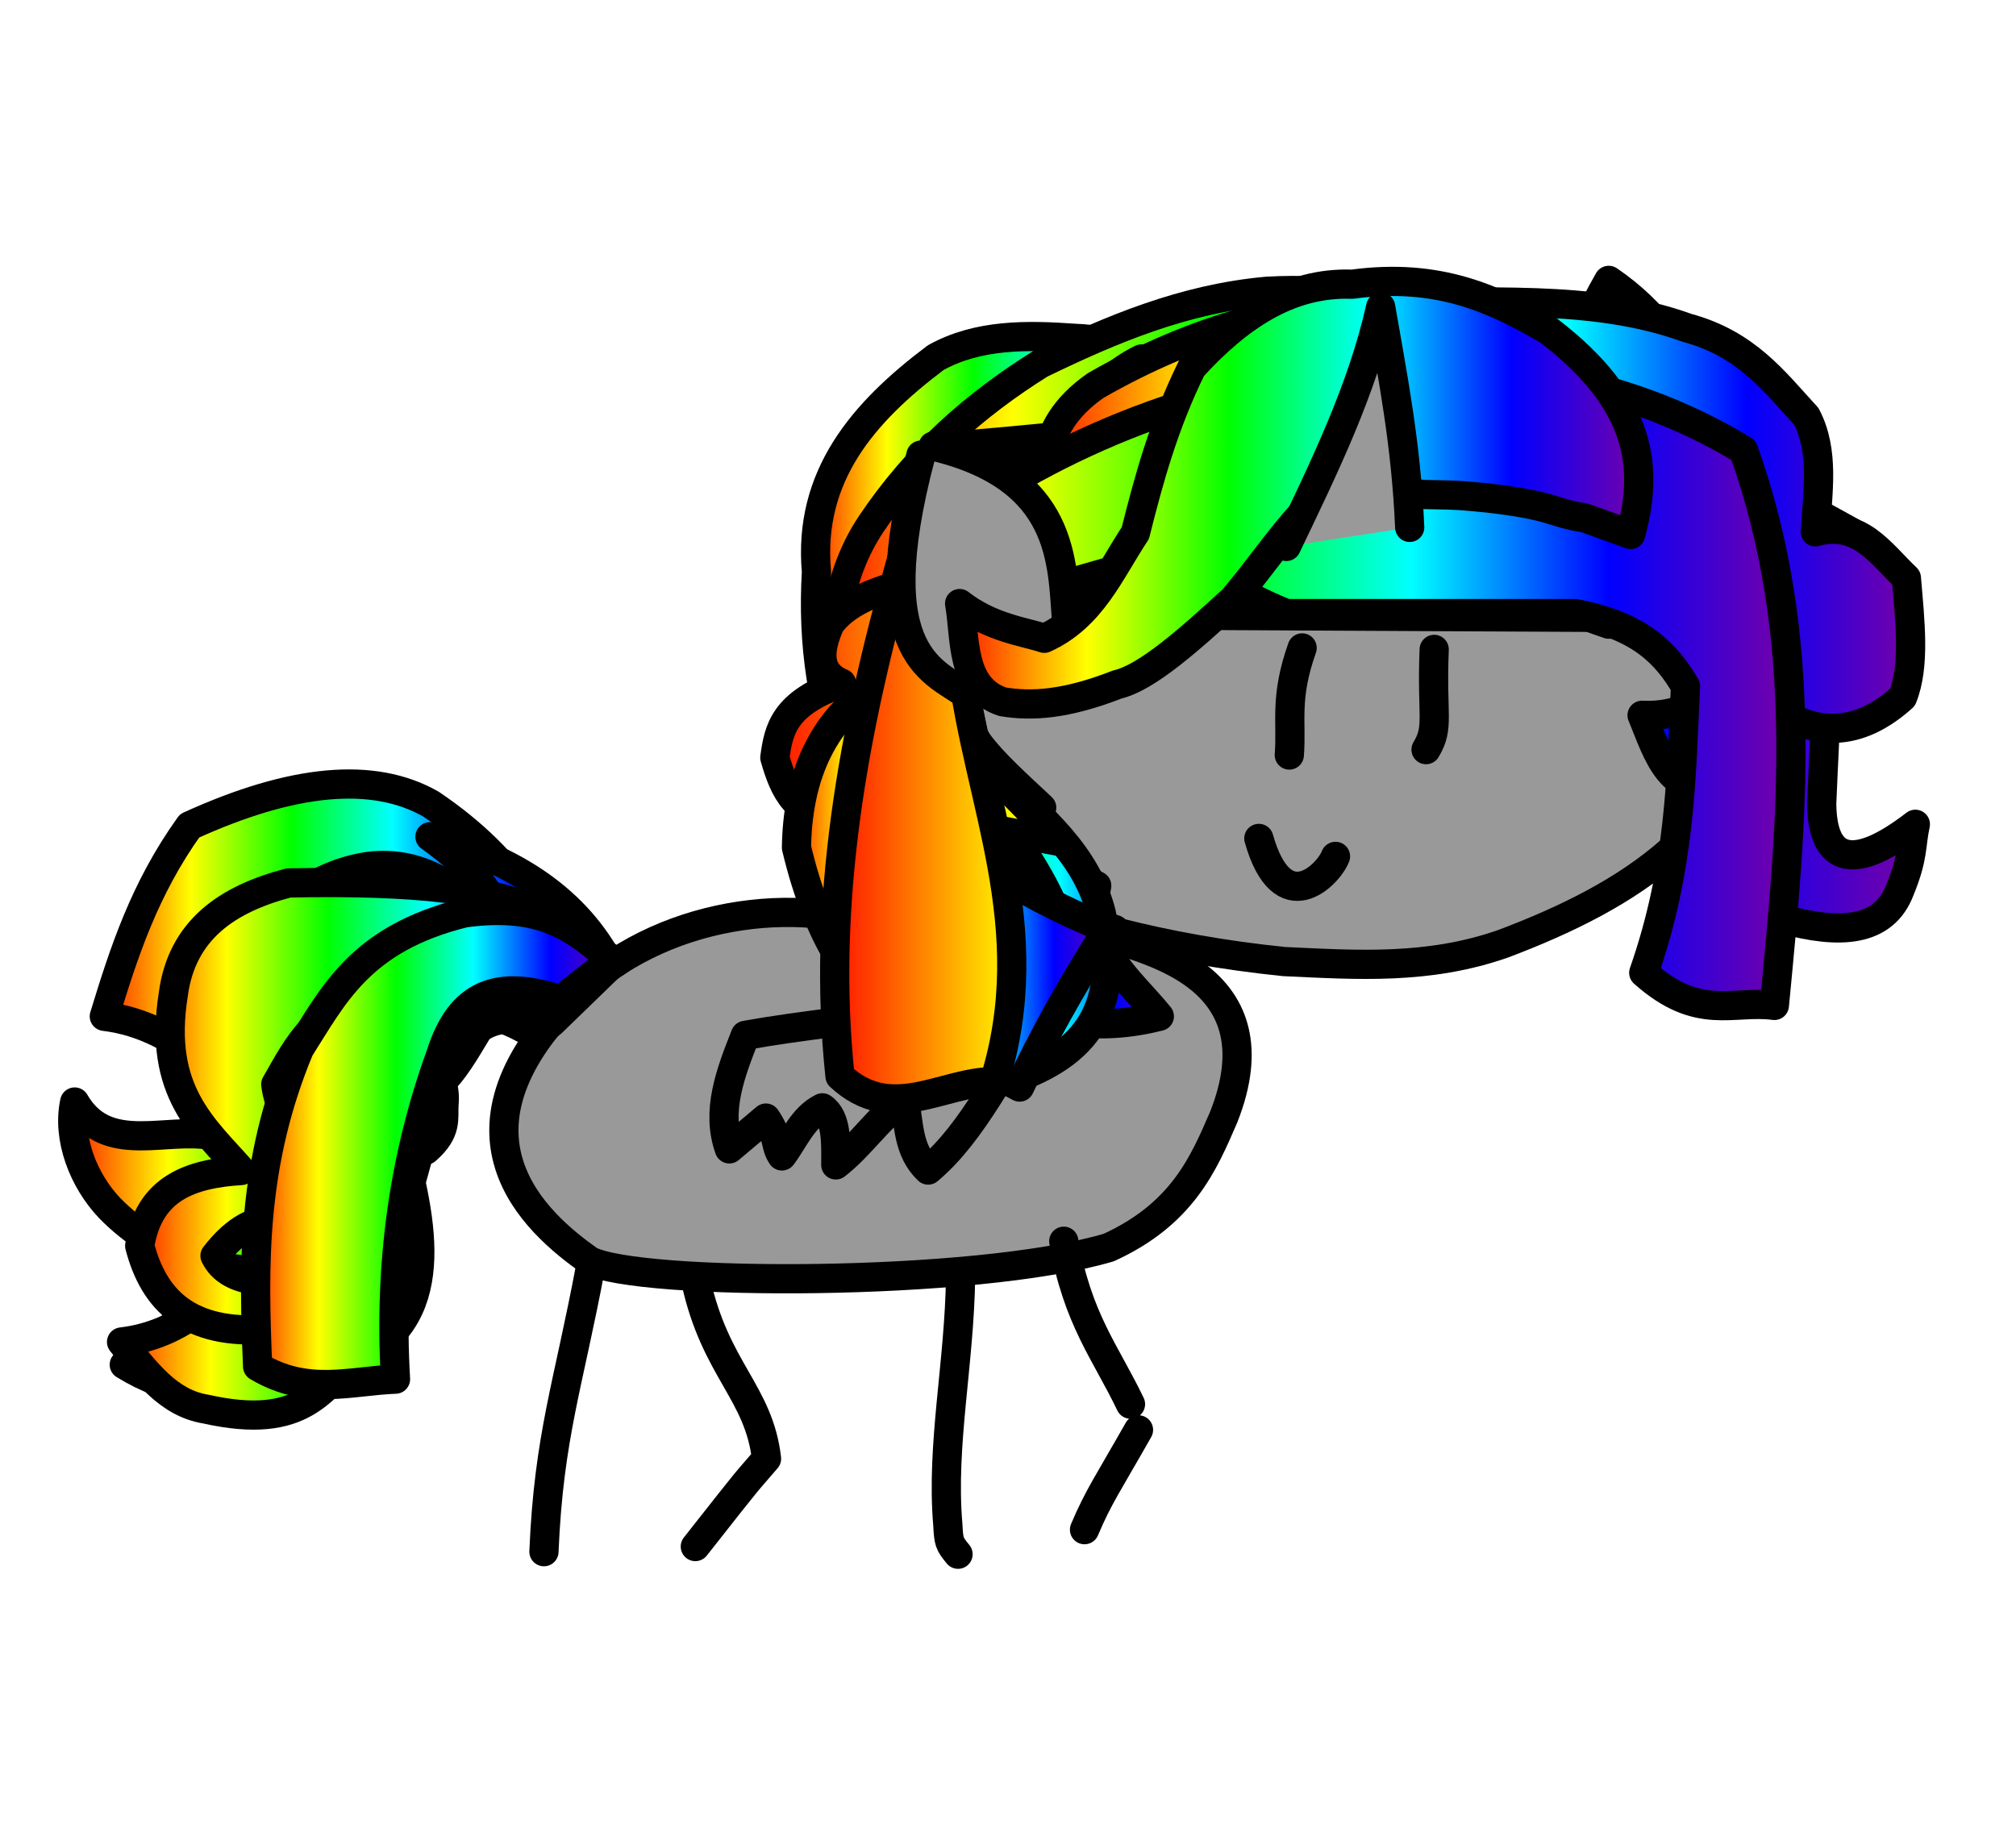
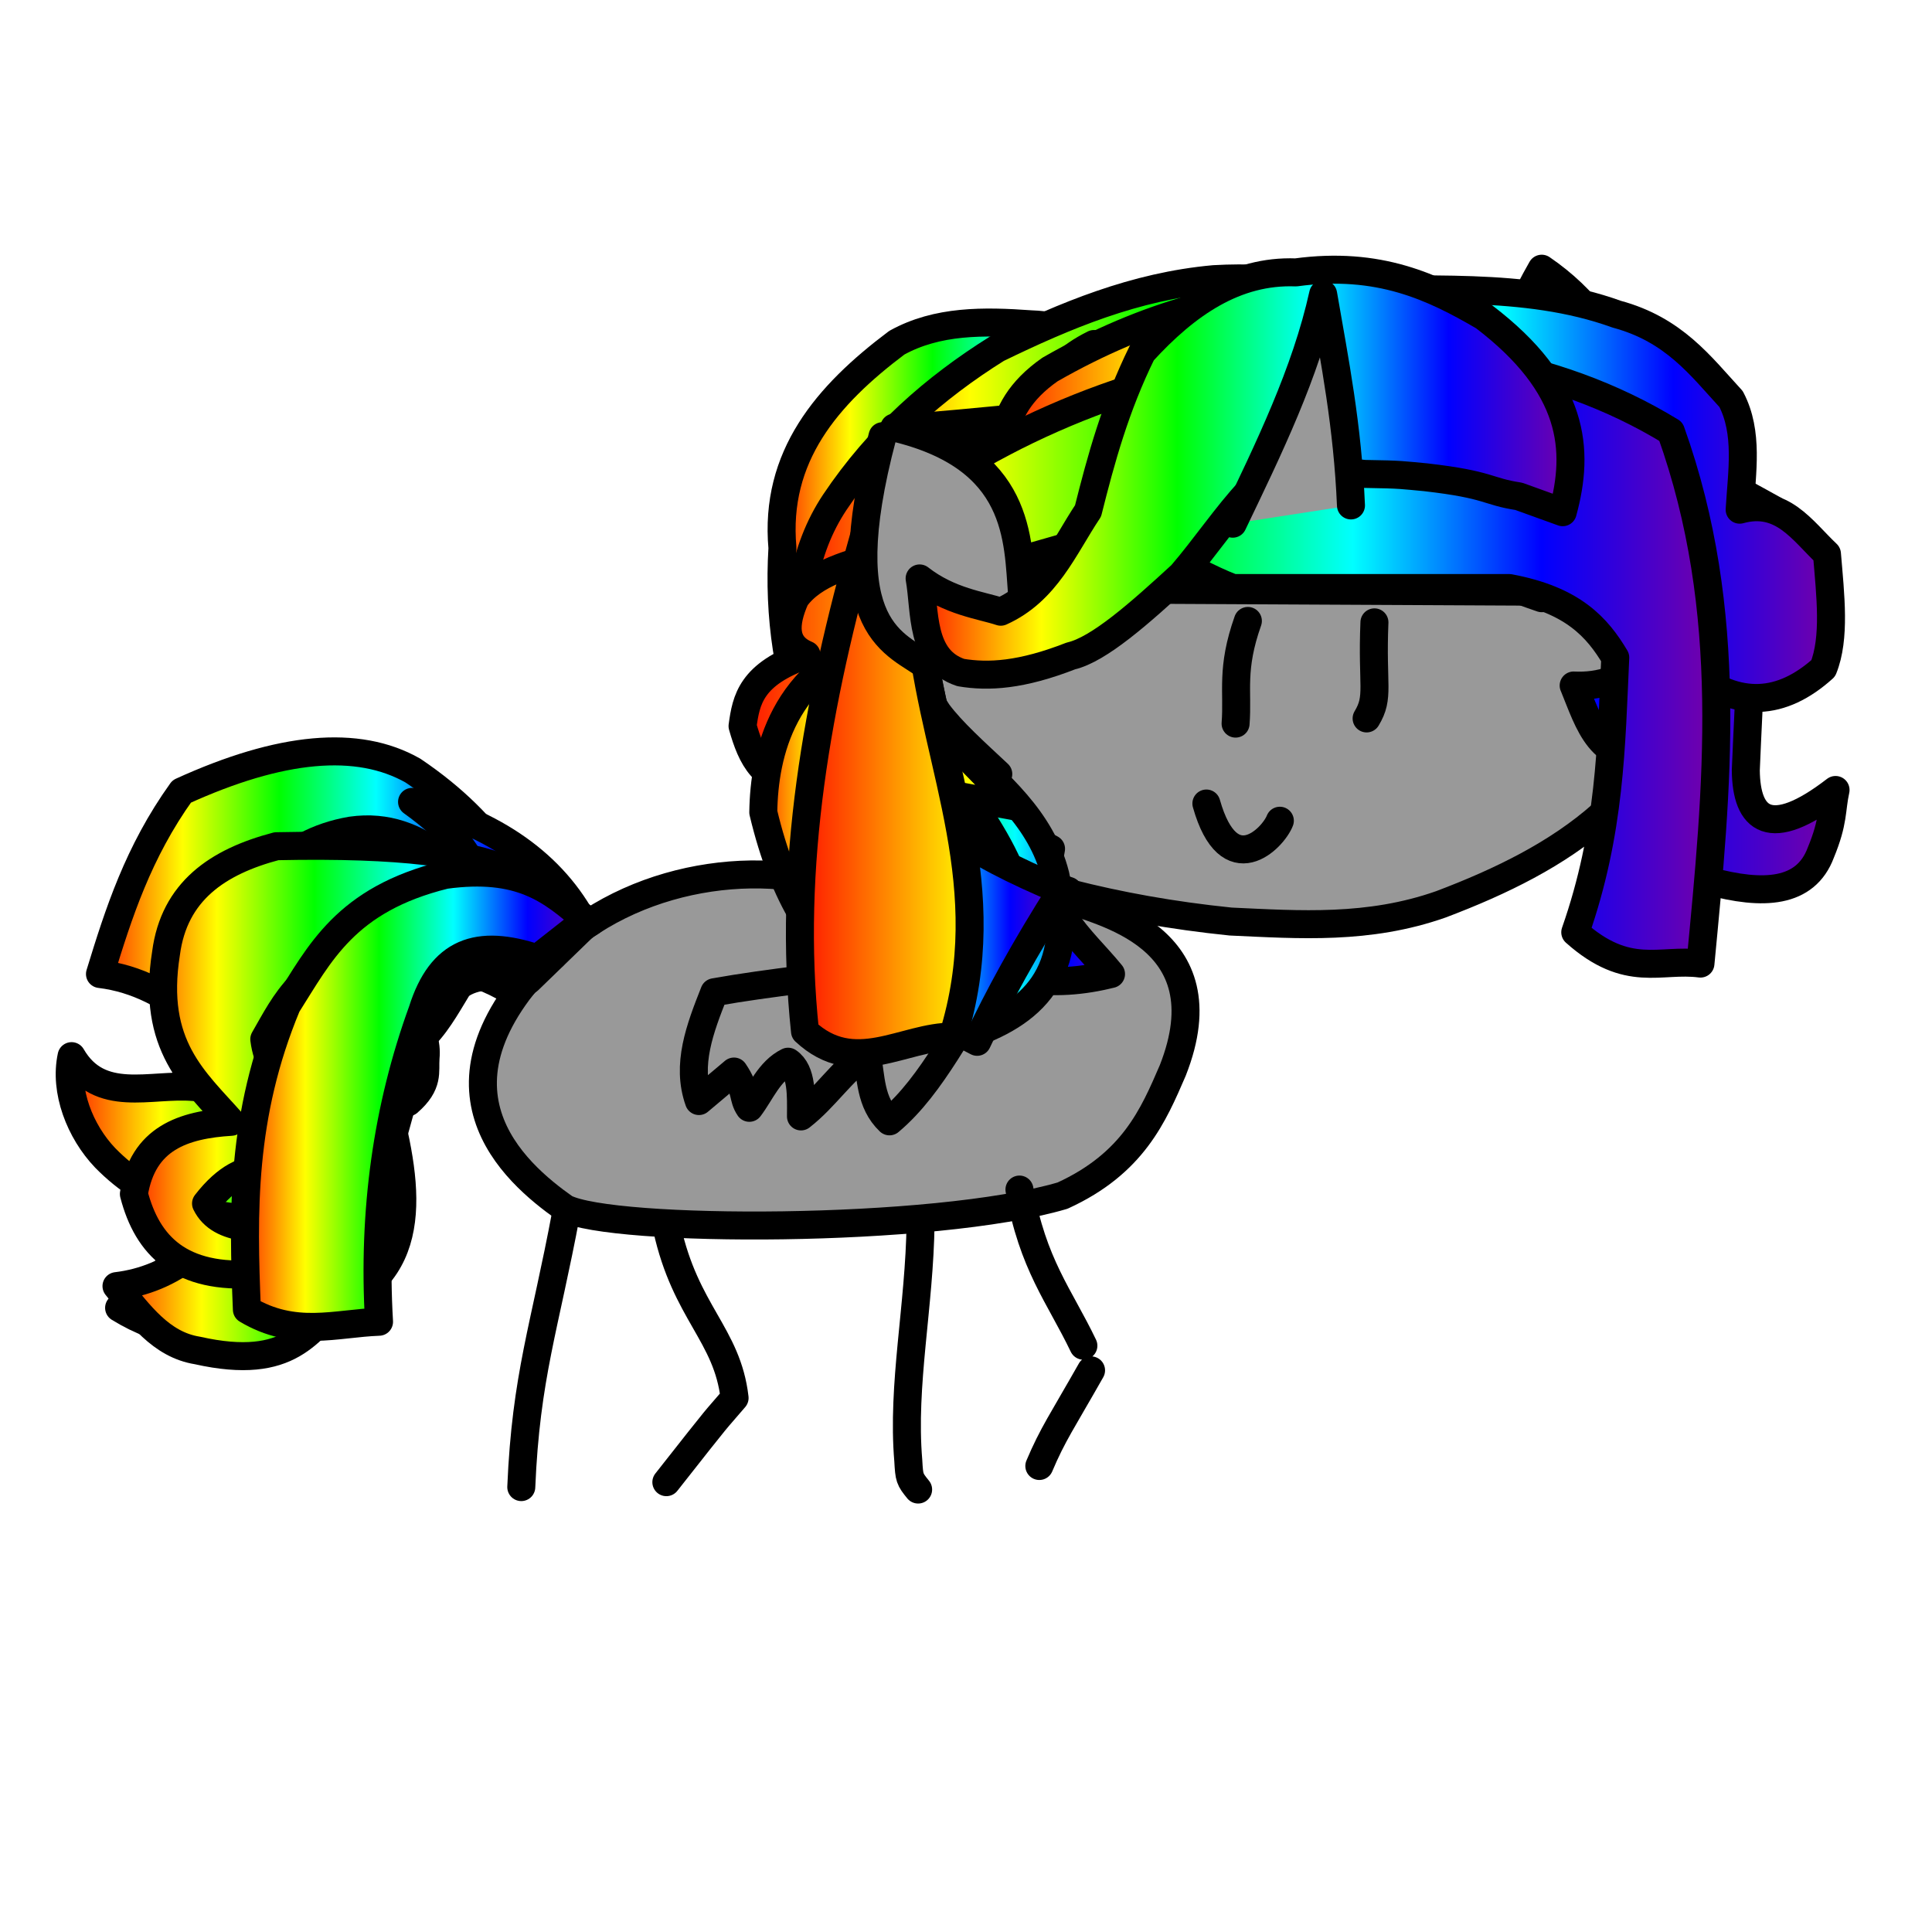
- <svg xmlns="http://www.w3.org/2000/svg" xmlns:xlink="http://www.w3.org/1999/xlink" width="2100" height="1900" viewBox="0 0 210 190" version="1.1">
+ <svg xmlns="http://www.w3.org/2000/svg" xmlns:xlink="http://www.w3.org/1999/xlink" width="2100" height="2100" viewBox="0 0 210 210" version="1.1">
  <defs>
    <style type="text/css">
      
        .coat {
          fill: #999;
        }
      
    </style>
    <linearGradient id="gradient-mane">
      <stop style="stop-color: #F00" offset="0" />
      <stop style="stop-color: #FF0" offset="0.2" />
      <stop style="stop-color: #0F0" offset="0.4" />
      <stop style="stop-color: #0FF" offset="0.6" />
      <stop style="stop-color: #00F" offset="0.8" />
      <stop style="stop-color: #8000a0" offset="1" />
    </linearGradient>
    <linearGradient id="gradient-tail" xlink:href="#gradient-mane" />
    <linearGradient xlink:href="#gradient-mane" id="nerdy-mane-1" x1="92.307" y1="87.398" x2="122.285" y2="87.398" gradientUnits="userSpaceOnUse" />
    <linearGradient xlink:href="#gradient-mane" id="nerdy-mane-2" x1="107.808" y1="56.428" x2="175.012" y2="56.428" gradientUnits="userSpaceOnUse" />
    <linearGradient xlink:href="#gradient-tail" id="nerdy-tail" x1="9.346" y1="99.77" x2="61.903" y2="99.77" gradientUnits="userSpaceOnUse" />
    <linearGradient xlink:href="#gradient-mane" id="mighty-mane-1" x1="83.637" y1="167.612" x2="128.474" y2="167.612" gradientUnits="userSpaceOnUse" gradientTransform="translate(-0.2117239,-93.77093)" />
    <linearGradient xlink:href="#gradient-mane" id="mighty-mane-2" x1="98.438" y1="51.516" x2="172.222" y2="51.516" gradientUnits="userSpaceOnUse" />
    <linearGradient xlink:href="#gradient-tail" id="mighty-tail" x1="23.126" y1="117.389" x2="59.853" y2="117.389" gradientUnits="userSpaceOnUse" />
    <linearGradient xlink:href="#gradient-mane" id="soft-mane" x1="88.281" y1="71.868" x2="201.038" y2="71.868" gradientUnits="userSpaceOnUse" />
    <linearGradient xlink:href="#gradient-tail" id="soft-tail" x1="11.424" y1="118.556" x2="61.43" y2="118.556" gradientUnits="userSpaceOnUse" />
    <linearGradient xlink:href="#gradient-mane" id="fast-mane" x1="146.606" y1="34.101" x2="102.248" y2="100.143" gradientUnits="userSpaceOnUse" />
    <linearGradient xlink:href="#gradient-tail" id="fast-tail" x1="29.825" y1="96.96" x2="44.236" y2="110.565" gradientUnits="userSpaceOnUse" />
    <linearGradient xlink:href="#gradient-mane" id="weird-mane" x1="85.323" y1="66.124" x2="186.138" y2="66.124" gradientUnits="userSpaceOnUse" />
    <linearGradient xlink:href="#gradient-tail" id="weird-tail" x1="11.141" y1="117.278" x2="65.116" y2="117.278" gradientUnits="userSpaceOnUse" />
    <radialGradient xlink:href="#gradient-mane" id="hard-mane" cx="136.318" cy="71.842" fx="136.318" fy="71.842" r="48.259" gradientTransform="matrix(1,0,0,0.6754971,0,23.31303)" gradientUnits="userSpaceOnUse" />
    <linearGradient xlink:href="#gradient-tail" id="hard-tail" x1="16.631" y1="114.989" x2="60.486" y2="114.989" gradientUnits="userSpaceOnUse" />
    <linearGradient xlink:href="#gradient-mane" id="comfy-mane" x1="79.194" y1="68.642" x2="197.43" y2="68.642" gradientUnits="userSpaceOnUse" />
    <linearGradient xlink:href="#gradient-tail" id="comfy-tail" x1="6.047" y1="113.501" x2="63.273" y2="113.501" gradientUnits="userSpaceOnUse" />
    <linearGradient xlink:href="#gradient-mane" id="precious-mane-1" x1="107.124" y1="53.607" x2="200.573" y2="53.607" gradientUnits="userSpaceOnUse" />
    <linearGradient xlink:href="#gradient-mane" id="precious-mane-2" x1="81.444" y1="91.272" x2="116.899" y2="91.272" gradientUnits="userSpaceOnUse" />
    <linearGradient xlink:href="#gradient-tail" id="precious-tail" x1="13.031" y1="115.237" x2="65.777" y2="115.237" gradientUnits="userSpaceOnUse" />
    <linearGradient xlink:href="#gradient-mane" id="simple-mane" x1="85.425" y1="76.289" x2="188.08" y2="76.289" gradientUnits="userSpaceOnUse" />
    <linearGradient xlink:href="#gradient-tail" id="simple-tail" x1="25.109" y1="119.567" x2="65.399" y2="119.567" gradientUnits="userSpaceOnUse" />
  </defs>
  <g style="stroke:#000000;stroke-width:3.043;stroke-linecap:round;stroke-linejoin:round">
    <path id="body" class="coat" d="M 93.644,97.461 C 84.479,93.056 69.814,94.541 60.571,103.036 c -15.678,14.941 -4.685,24.398 0.826,28.283 5.099,2.674 40.096,2.757 54.094,-1.359 7.673,-3.508 9.878,-8.733 11.981,-13.6 5.789,-14.671 -8.145,-17.3 -11.717,-18.71 -7.557,-2.28 -12.939,-3.263 -22.112,-0.189 z" />
    <path id="ear-2" class="coat" d="m 174.956,59.758 c 3.365,-1.8 8.079,-15.077 -5.055,-24.946 -5.625,5.234 -6.014,12.562 -6.756,19.749" />
    <path id="head" class="coat" d="m 116.262,97.094 c 5.326,1.364 11.111,2.422 17.506,3.074 7.51,0.344 14.996,0.894 22.852,-1.871 6.592,-2.495 12.687,-5.487 17.506,-9.755 2.95,-4.272 5.305,-9.073 5.078,-16.17 -0.962,-5.183 -1.155,-10.658 -6.147,-14.833 -4.257,-2.694 -8.424,-4.027 -15.039,-5.133 -9.905,-1.424 -18.991,-0.867 -25.446,-0.234 -7.481,1.524 -13.947,4.057 -20.453,7.125 -4.972,3.137 -8.448,7.924 -11.76,13.076 -1.791,3.245 -2.11,6.195 -2.138,9.087 0.639,2.457 1.067,4.967 3.074,7.083 4.814,2.951 7.939,6.867 14.967,8.553 z" />
    <g id="lines" style="fill:none">
      <path id="leg2" d="m 72.497,133.509 c 2.026,9.195 6.548,11.515 7.35,18.442 -2.561,3.007 -0.856,0.815 -7.417,9.154" />
      <path id="leg1" d="m 61.539,131.839 c -2.323,12.435 -4.372,17.735 -4.878,29.801" />
      <path id="leg3" d="m 100.063,132.908 c -0.111,9.087 -2.037,17.578 -1.336,25.858 0.105,1.875 0.132,1.99 1.069,3.14" />
      <path id="leg4" d="m 110.81,129.3 c 1.438,8.157 4.343,11.537 6.949,16.972 m 0.834,2.68 c -3.115,5.496 -4.175,6.964 -5.623,10.395" />
      <path id="eye1" d="m 135.639,67.494 c -1.858,5.253 -1.065,7.651 -1.336,11.159" />
      <path id="eye2" d="m 148.545,78.09 c 1.433,-2.378 0.563,-3.47 0.85,-10.442" />
      <path id="mouth" d="m 131.129,87.339 c 2.461,8.703 7.253,3.768 7.985,1.871" />
      <path id="wing" d="m 97.152,105.179 c -6.463,0.912 -13.532,1.599 -19.511,2.673 -1.557,3.942 -3.074,7.884 -1.67,11.827 l 3.809,-3.207 c 1.401,2.067 0.904,2.826 1.67,3.942 1.26,-1.66 2.149,-3.991 4.209,-5.011 1.545,1.033 1.41,3.707 1.403,5.947 2.676,-2.082 4.357,-4.864 7.149,-6.815 0.493,2.549 0.326,5.297 2.472,7.35 4.779,-3.999 7.704,-10.682 11.693,-16.103" />
    </g>
    <path class="nerdy mane" style="fill:url(#nerdy-mane-1)" d="M 120.763,105.871 C 117.522,101.898 112.973,98.612 114.243,92.264 98.817,84.232 98.682,76.2 99.313,68.168 l -1.89,0.094 c -3.997,7.83 -5.728,17.359 0.283,32.695 10.222,6.263 17.084,6.4 23.057,4.914 z" />
    <path class="nerdy mane" style="fill:url(#nerdy-mane-2)" d="m 115.188,67.318 c 23.501,-10.86 41.819,-8.763 58.303,-2.079 -1.152,-5.825 -2.363,-11.655 -16.064,-18.71 -6.804,-1.312 -13.985,-1.643 -20.978,1.039 -2.043,0.311 -3.939,0.474 -5.481,0.283 -6.457,1.962 -14.624,1.82 -21.639,7.182 1.46,4.259 3.661,8.271 5.859,12.284 z" />
    <path class="nerdy tail" style="fill:url(#nerdy-tail)" d="M 30.144,117.872 C 24.926,100.915 39.001,89.222 60.382,102.753 56.832,96.351 54.011,89.918 44.885,83.76 38.9,80.358 30.522,81.114 19.749,86.027 c -4.741,6.615 -6.855,13.229 -8.882,19.844 8.229,0.995 13.077,7.625 19.277,12.001 z" />
    <path class="mighty mane" style="fill:url(#mighty-mane-1)" d="m 89.591,106.21 c 4.292,5.253 9.659,6.473 15.368,6.414 7.147,-2.373 12.16,-6.642 9.755,-17.506 -1.551,-6.153 -6.273,-9.928 -10.557,-14.032 -1.918,-1.583 -3.555,-3.82 -4.41,-7.884 l 1.871,-14.299 8.152,0.267 c 7.99,-2.695 8.377,-3.11 9.488,-3.742 l 7.484,-8.553 c -2.296,-2.963 -3.279,-5.488 -7.484,-9.087 -1.769,-1.165 -3.377,-2.41 -7.216,-2.539 -5.114,-0.365 -10.155,-0.438 -14.566,2.005 -7.597,5.712 -13.32,12.36 -12.428,22.317 -0.447,7.429 0.581,14.531 3.341,21.248 2.141,3.863 4.744,5.878 7.216,8.419 3.806,4.139 10.012,7.855 2.272,14.032 -3.35,2.368 -5.384,3.214 -8.285,2.94 z" />
    <path class="mighty tail" style="fill:url(#mighty-tail)" d="m 55.592,107.718 c -9.183,-5.479 -15.457,-1.309 -15.234,6.214 2.808,10.053 6.166,20.367 -0.535,25.925 -5.375,2.506 -10.349,1.813 -14.833,-2.806 6.446,-1.55 7.27,-8.12 3.742,-18.575 -2.795,-6.601 -4.626,-11.997 -3.875,-14.165 1.969,-7.328 7.866,-9.644 14.967,-10.424 4.602,-0.605 9.214,-1.059 14.165,3.742 1.958,2.281 3.629,4.445 4.343,6.548 -0.42,0.592 -1.788,1.707 -2.74,3.541 z" />
    <path class="soft mane" style="fill:url(#soft-mane)" d="m 89.803,101.37 c 3.866,10.067 17.469,7.688 20.847,1.737 -0.265,-4.124 2.318,-5.515 -6.281,-17.64 -3.435,-0.916 -4.46,-6.049 -5.078,-11.893 0.691,-6.244 6.34,-9.784 10.691,-14.032 2.483,-1.796 4.055,-4.685 8.152,-4.544 2.287,0.134 4.885,0.267 7.884,0.401 3.752,-0.21 8.571,-2.198 13.363,-4.143 10.418,-2.178 13.886,1.115 20.713,2.138 6.365,1.474 10.537,5.142 15.635,7.884 6.249,7.331 3.917,13.148 4.677,19.511 1.126,5.262 0.308,11.334 5.345,14.967 5.916,1.614 10.507,1.35 12.161,-3.074 1.43,-3.465 1.122,-4.614 1.604,-6.815 -7.143,5.508 -9.7,3.259 -9.755,-2.138 0.317,-7.84 0.881,-15.68 0.535,-23.52 -1.554,-7.589 -3.09,-15.185 -12.294,-19.644 -7.189,-2.608 -14.092,-4.736 -25.658,-5.078 -9.533,0.375 -16.793,3.021 -25.257,5.479 -6.22,3.107 -12.989,5.114 -18.575,9.488 -6.32,4.402 -10.962,9.853 -14.433,16.036 -4.23,5.984 -1.858,11.601 0.134,17.239 2.308,4.187 4.15,8.374 5.746,12.562 -0.552,3.512 -1.595,6.088 -10.156,5.078 z" />
    <path class="soft tail" style="fill:url(#soft-tail)" d="m 56.98,106.155 c -2.613,-2.083 -5.105,-3.17 -8.221,-2.74 -10.029,5.254 -3.71,27.447 -12.19,31.656 -0.808,-1.724 -1.226,-7.928 -1.795,-12.284 -0.957,4.687 -1.514,9.575 -3.402,13.796 -4.756,4.83 -8.609,11.593 -18.426,5.575 3.442,-3.53 7.548,-2.229 9.355,-17.67 0.483,-7.25 1.416,-14.519 7.843,-22.017 l -7.654,-0.095 c 5.585,-4.516 10.955,-9.584 18.237,-9.733 8.17,-0.284 12.262,6.198 19.182,10.489 z" />
    <path class="fast mane" style="fill:url(#fast-mane)" d="m 110.783,58.34 c 4.544,-0.29 7.463,1.34 10.691,2.606 1.649,-1.164 1.623,-2.785 1.336,-4.477 5.068,1.677 10.232,3.758 12.228,2.673 0.882,-1.292 -0.146,-1.849 0.401,-3.14 4.881,1.011 9.676,3.236 13.698,5.279 2.464,0.696 3.694,0.898 5.345,1.27 0.154,-2.304 -0.817,-4.113 -1.336,-6.08 9.803,1.623 19.326,7.193 27.662,7.484 -1.415,-1.965 -2.839,-3.926 -4.009,-6.014 4.264,-3.496 12.894,0.497 16.046,-2.516 -9.818,-5.482 -20.996,-10.941 -29.142,-14.99 -7.412,-2.061 -14.363,-5.351 -22.451,-5.613 -4.689,-0.774 -9.727,-1.349 -14.7,-0.134 -7.035,1.96 -11.233,4.583 -15.07,7.955 -3.856,3.33 -7.538,7.196 -11.225,10.958 -3.609,5.434 -7.259,10.975 -10.966,16.398 -2.588,4.28 -4.167,8.775 -3.274,14.433 1.244,4.217 2.666,8.957 6.057,12.531 2.928,1.845 2.905,3.907 12.428,4.41 3.227,0.151 6.387,-0.361 9.488,-1.47 1.482,-0.256 1.577,-1.897 2.138,-3.074 -3.866,-1.306 -7.855,-2.539 -9.889,-4.944 -2.559,-1.245 -3.932,-4.184 -4.733,-7.941 l 7.004,0.19 c -2.532,-2.371 -5.042,-4.613 -6.579,-6.69 -1.078,-1.77 -2.416,-3.133 -2.909,-5.872 l 4.93,-8.67 c 3.472,-2.413 4.319,-3.045 6.83,-4.56 z" />
    <path class="fast tail" style="fill:url(#fast-tail)" d="m 59.133,104.177 c -2.188,-0.094 -4.551,-0.364 -6.414,-0.134 -2.516,0.907 -4.26,7.148 -7.751,9.555 -0.312,-0.695 -0.29,-2.978 -0.601,-4.544 -5.72,2.853 -4.467,7.732 -5.212,11.559 l -2.673,-3.474 c -1.885,3.929 -0.221,8.317 -2.138,11.76 -1.126,-0.002 -2.951,-1.686 -4.41,-4.343 -1.822,3.279 -0.954,6.907 -1.47,10.023 -1.696,-1.413 -2.437,-3.971 -3.274,-6.414 l -3.541,3.341 c 0.262,-3.074 0.66,-6.214 0.401,-9.288 l -3.742,2e-5 c 1.291,-4.977 5.431,-9.289 6.214,-15.101 l -5.412,1.403 c 2.344,-3.561 6.718,-6.474 10.023,-9.555 l -3.074,-3.274 c 6.899,-2.761 12.162,1.018 17.907,2.873 l 0.535,-4.076 c 5.874,0.464 11.292,3.811 16.638,7.617 z" />
    <path class="weird mane" style="fill:url(#weird-mane)" d="m 110.783,103.041 c -1.467,-2.488 -3.84,-4.674 -3.341,-7.818 0.609,-3.259 -0.569,-6.072 -2.806,-8.619 l 5.813,1.069 -10.156,-10.357 0.267,-8.285 6.348,-5.212 c 8.664,-2.44 16.751,-4.974 26.192,-6.815 5.457,-0.754 10.55,-0.515 16.123,0.303 5.642,2.409 11.873,5.52 18.355,7.715 6.451,-0.476 13.372,0.161 16.571,-8.018 l 0.468,-11.426 -3.408,-1.604 c -3.537,4.15 -7.49,7.675 -12.094,10.223 0.739,-6.746 2.55,-13.401 4.343,-19.444 -1.543,-2.016 -3.447,-3.886 -5.88,-5.546 -3.706,6.496 -5.731,12.783 -8.085,19.11 -1.41,-6.113 -4.19,-11.897 -9.689,-14.633 -4.619,-2.619 -10.549,-3.751 -17.84,-3.341 -8.624,0.776 -16.195,3.958 -23.587,7.55 -6.796,4.251 -12.856,9.56 -17.64,16.704 -3.485,5.241 -4.277,11.492 -3.742,18.241 0.81,5.761 0.485,11.77 5.679,17.439 2.981,3.018 7.398,5.38 11.225,9.488 3.164,1.236 4.668,2.196 6.882,3.274 z" />
    <path class="weird tail" style="fill:url(#weird-tail)" d="m 57.452,106.533 c -4.097,-0.278 -8.239,-2.513 -12.095,7.56 -2.666,9.034 -4.66,17.732 -8.221,27.214 -3.568,3.191 -5.436,7.779 -15.686,5.481 -3.949,-0.631 -6.299,-3.927 -8.788,-6.993 5.952,-0.708 10.993,-4.491 14.93,-12.001 0.346,-6.126 0.693,-14.293 1.039,-23.435 0.894,-5.885 4.051,-9.864 9.733,-11.717 3.303,1.005 6.292,1.036 11.812,1.512 0.22,1.052 0.441,1.837 0.661,2.646 2.244,-2.386 -1.785,-6.586 -6.048,-9.638 8.999,2.363 15.349,6.772 18.804,13.418 z" />
    <path class="hard mane" style="fill:url(#hard-mane)" d="m 100.542,72.609 c 2.197,9.449 3.717,18.899 6.615,28.348 -5.446,2.479 -11.129,3.302 -17.576,-1.228 1.512,-5.922 3.569,-9.661 4.536,-17.765 l 1.512,-28.254 4.063,-7.276 c 22.93,-1.929 44.826,-5.098 68.886,-5.67 14.12,6.361 16.498,15.219 13.135,23.624 L 124.921,64.105 c -2.732,0.197 -6.517,0.853 -8.504,1.795 -2.552,-8.231 -5.556,-15.602 -13.135,-19.56 z" />
    <path class="hard tail" style="fill:url(#hard-tail)" d="m 56.413,107.572 c -5.628,-4.363 -11.023,-5.754 -15.403,5.859 -2.597,10.818 -2.02,18.462 -1.417,26.08 -7.853,1.238 -14.754,-1.333 -21.356,-5.103 -0.58,-8.001 1.965,-18.736 5.386,-30.238 2.856,-7.289 7.173,-12.631 14.552,-13.891 7.797,-1.117 12.423,5.262 17.576,10.394 l 3.213,4.063 z" />
    <path class="comfy mane" style="fill:url(#comfy-mane)" d="m 171.053,74.51 c 1.674,4.075 2.882,8.754 8.686,7.484 1.691,-1.048 1.481,-3.046 0.668,-5.345 1.952,0 3.046,0 4.276,0 4.225,-2.935 9.129,-4.362 11.225,-12.027 -1.586,-3.929 0.022,-9.455 -11.493,-8.419 4.04,-5.024 3.144,-8.468 0.935,-11.493 -7.6,-4.393 -14.953,-3.964 -22.05,1.47 -1.39,-4 -2.221,-8.559 -7.484,-8.686 -4.98,1.21 -11.852,0.433 -12.161,6.548 -0.161,-5.88 -3.162,-6.338 -6.014,-7.083 -5.116,1.572 -10.577,2.748 -10.762,7.278 -2.077,-3.588 -3.436,-6.27 -7.963,-6.845 -5.634,2.786 -5.736,6.466 -6.744,9.983 -6.314,-4.154 -6.438,0.768 -8.341,3.348 l -7.484,9.488 c -3.959,1.024 -7.899,2.064 -9.889,4.811 -1.248,2.819 -1.316,5.087 1.203,6.147 -6.059,2.095 -6.557,4.916 -6.949,7.751 0.958,3.361 2.27,6.392 6.949,6.281 -2.746,2.366 -3.806,5.03 -2.272,8.152 2.233,1.32 3.955,3.972 7.35,2.272 0.713,2.097 1.473,4.171 5.88,4.544 8.296,1.054 7.02,-3.504 8.553,-6.414 -3.72,-2.48 -7.993,-4.187 -10.557,-8.285 -2.612,-3.92 -2.773,-7.84 -1.871,-11.76 1.157,-3.141 3.633,-5.622 6.281,-8.018 5.815,-2.797 11.603,-5.707 17.907,-6.548 5.611,-2.465 11.376,-3.691 17.239,-4.143 7.37,0.801 15.816,-0.648 23.787,2.138 l 3.074,1.203 c 0.95,-2.431 2.44,-3.601 4.143,-4.276 3.168,-1.669 5.873,-1.485 8.285,-0.134 2.219,1.899 4.548,3.716 4.811,7.083 0.38,3.827 -0.196,6.936 -0.802,10.023 -2.806,2.881 -5.613,3.603 -8.419,3.475 z" />
    <path class="comfy tail" style="fill:url(#comfy-tail)" d="m 60.136,103.909 -10.29,-0.935 c -0.642,-0.506 -0.968,-0.382 -1.937,-1.544 -0.032,-0.614 -0.606,-1.228 0.331,-1.843 1.103,-0.269 1.429,0.396 1.654,1.181 -0.236,1.783 -0.472,4.347 -0.709,6.52 -1.382,2.492 -2.512,2.215 -3.733,2.929 0,0 -3.722,0.49 -3.874,0.378 -0.638,-0.473 -1.094,-3.305 -0.142,-2.882 0.898,-0.343 1.795,-0.997 2.693,0.189 -0.091,2.867 2.44,3.702 2.126,7.087 -0.115,1.488 0.408,2.828 -1.89,4.819 -2.9,0.743 -4.025,-0.09 -6.372,0.099 -1.465,-0.724 -1.891,-1.046 -1.424,-2.297 1.901,-1.313 3.488,-0.397 4.334,0.401 2.441,4.334 0.547,3.74 0.485,5.577 -3.916,4.33 -8.386,7.273 -13.371,8.93 -6.044,-0.303 -11.779,-1.754 -16.584,-6.662 -2.749,-2.88 -4.466,-7.287 -3.653,-11.058 3.038,5.248 8.589,2.958 13.244,3.357 -0.157,-3.237 1.868,-3.897 3.591,-4.914 l 4.488,-0.992 c 1.891,0.185 1.763,1.127 2.362,1.795 -0.803,0.173 0.982,0.922 -2.41,0.52 -2.792,-0.12 -3.402,-3.149 -5.103,-4.725 2.925,-4.559 6.482,-3.957 9.174,-3.941 l 4.433,-0.547 c 0.211,0.566 0.756,1.065 0.142,1.795 -0.896,-0.346 -1.8,-0.693 -1.654,-1.039 -0.372,-5.593 0.241,-10.106 3.591,-11.623 1.508,1.131 2.995,2.288 5.197,2.551 l 3.307,-1.843 c 12.212,2.756 9.35,4.306 13.607,6.426 z" />
    <path class="precious mane" style="fill:url(#precious-mane-1)" d="m 180.808,61.948 c 1.148,3.944 2.178,7.652 3.074,11.092 5.024,3.994 9.779,3.668 14.299,-0.401 1.326,-3.291 0.778,-7.92 0.401,-12.428 -2.692,-2.544 -4.888,-6.082 -9.488,-4.811 0.243,-4.132 0.977,-8.374 -0.935,-12.027 -3.328,-3.617 -6.2,-7.538 -12.428,-9.221 -10.068,-3.636 -21.182,-2.387 -31.939,-2.806 -9.219,0.373 -18.94,2.667 -29.667,8.82 -6.601,4.622 -5.013,9.873 -5.479,14.967 l 1.336,2.138 c 7.227,-2.402 12.888,-5.326 22.852,-6.815 7.465,-0.387 14.598,-1.173 23.252,-0.134 6.256,0.971 11.124,3.884 16.17,6.548 5.581,2.592 6.059,3.653 9.087,5.479" />
    <path class="precious mane" style="fill:url(#precious-mane-2)" d="m 95.817,69.302 c -10.712,3.599 -12.757,12.53 -12.851,18.993 4.522,18.992 14.636,20.32 23.246,24.946 2.245,-4.786 5.159,-10.146 9.166,-16.442 C 94.856,88.313 90.419,79.046 95.817,69.302 Z" />
    <path class="precious tail" style="fill:url(#precious-tail)" d="m 64.256,100.201 c -6.878,-3.655 -6.381,-8.802 -34.207,-8.221 -6.405,1.688 -11.12,4.912 -12.001,11.623 -1.604,10.077 3.116,13.83 7.087,18.332 -5.222,0.322 -9.607,1.776 -10.583,7.843 1.465,5.653 5.076,9.32 13.324,8.693 l 4.819,-4.914 c -4.205,-0.001 -8.762,0.413 -10.3,-2.74 4.563,-5.882 8.138,-3.21 12.001,-3.024 l 2.646,-6.426 c -3.77,-1.882 -7.724,-3.594 -8.315,-8.41 2.33,-4.036 4.162,-8.267 12.095,-10.111 6.254,-1.884 11.336,1.212 16.631,3.402 2.07,-2.062 3.617,-4.209 6.804,-6.048 z" />
    <path class="simple mane" style="fill:url(#simple-mane)" d="M 87.501,112.108 C 85.597,94.154 88.811,76.2 93.927,58.246 118.521,37.423 156.179,31.332 181.618,46.907 c 7.014,19.607 5.038,38.714 3.213,57.83 -4.369,-0.579 -7.88,1.703 -13.607,-3.402 3.845,-10.98 3.903,-20.338 4.347,-29.86 -1.955,-3.275 -4.597,-6.275 -11.528,-7.56 h -30.049 c -5.39,-2.054 -9.52,-5.873 -17.198,-4.725 l -7.938,2.268 -8.693,7.749 c 1.696,14.339 8.419,27.338 3.402,43.467 -5.355,-0.036 -10.709,4.435 -16.064,-0.567 z" />
    <path class="simple tail" style="fill:url(#simple-tail)" d="m 26.836,142.346 c 5.165,3.085 9.663,1.493 14.363,1.323 -0.706,-12.037 0.895,-23.304 4.725,-33.829 2.01,-6.353 5.935,-7.87 12.473,-5.67 l 5.292,-4.158 c -3.765,-3.291 -7.137,-6.029 -15.308,-4.914 -10.857,2.675 -13.634,8.582 -17.198,14.174 -4.997,11.992 -4.781,22.562 -4.347,33.073 z" />
    <g id="ear-1">
      <path style="stroke:none" class="coat" d="m 95.93,47.811 -1.938,8.753 1.136,9.622 4.076,5.345 4.076,1.67 7.951,-5.212 v -7.016 l -2.138,-6.949 -3.742,-4.009 -7.283,-3.207 z" />
      <path style="fill:none" d="M 111.098,64.649 C 110.621,58.663 110.994,49.742 97.2,46.474" />
      <path style="fill:none" d="M 100.808,72.466 C 97.631,69.936 90.256,68.764 95.93,47.41" />
    </g>
    <path class="mighty mane" style="fill:url(#mighty-mane-2)" d="m 169.858,55.674 c 1.859,-6.784 1.325,-13.721 -8.561,-21.255 -5.543,-3.24 -11.43,-6.037 -20.446,-4.811 -6.568,-0.247 -11.893,3.413 -16.704,8.686 -2.907,5.904 -4.461,11.583 -5.88,17.239 -2.657,3.99 -4.529,8.724 -9.488,10.958 -2.082,-0.697 -5.584,-1.085 -8.82,-3.618 0.635,3.587 0.038,8.758 4.473,10.229 3.007,0.507 6.593,0.298 11.964,-1.801 3.051,-0.705 7.491,-4.651 12.027,-8.82 2.45,-2.84 5.021,-6.624 7.35,-9.087 2.184,-1.262 4.339,-1.806 6.643,-1.894 2.208,-0.023 4.006,-0.232 5.92,0.013 4.143,0.06 4.138,0.139 6.618,0.362 7.056,0.809 6.613,1.542 10.132,2.076 z" />
    <path id="horn" class="coat" d="m 133.993,56.923 c 3.929,-8.188 7.942,-16.417 9.827,-24.946 1.27,7.349 2.654,14.264 3.024,22.962" />
  </g>
</svg>
